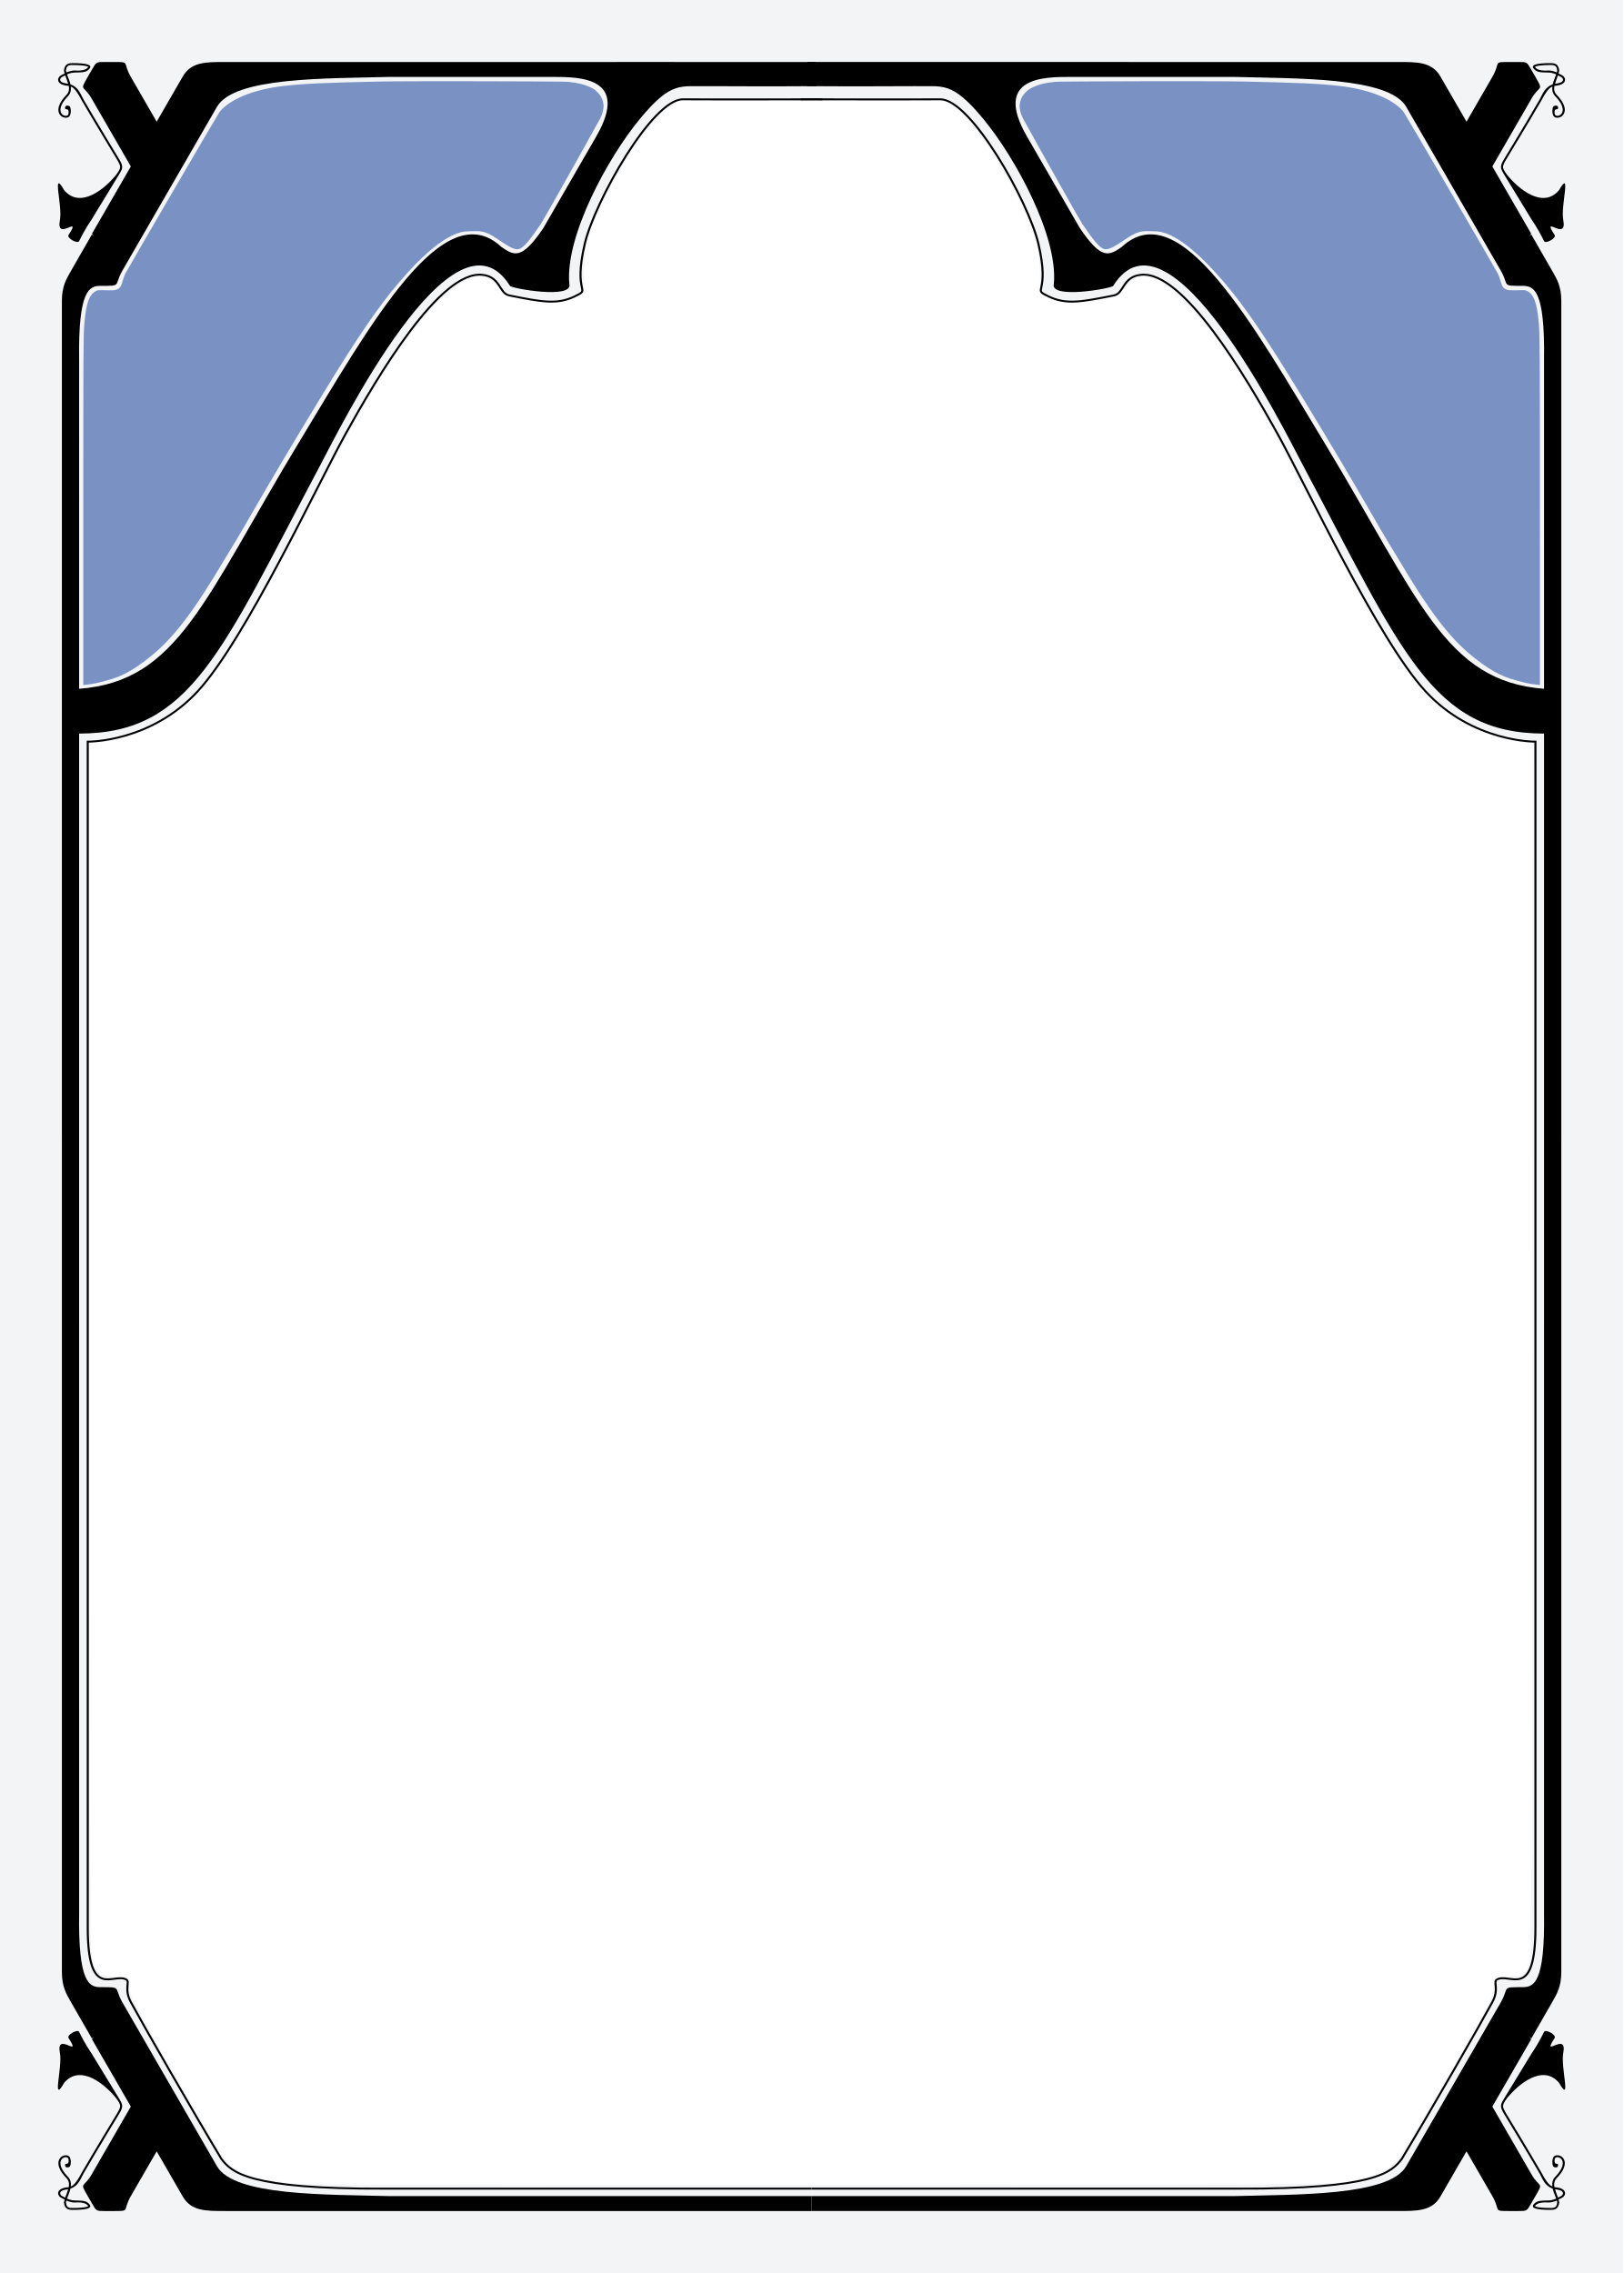
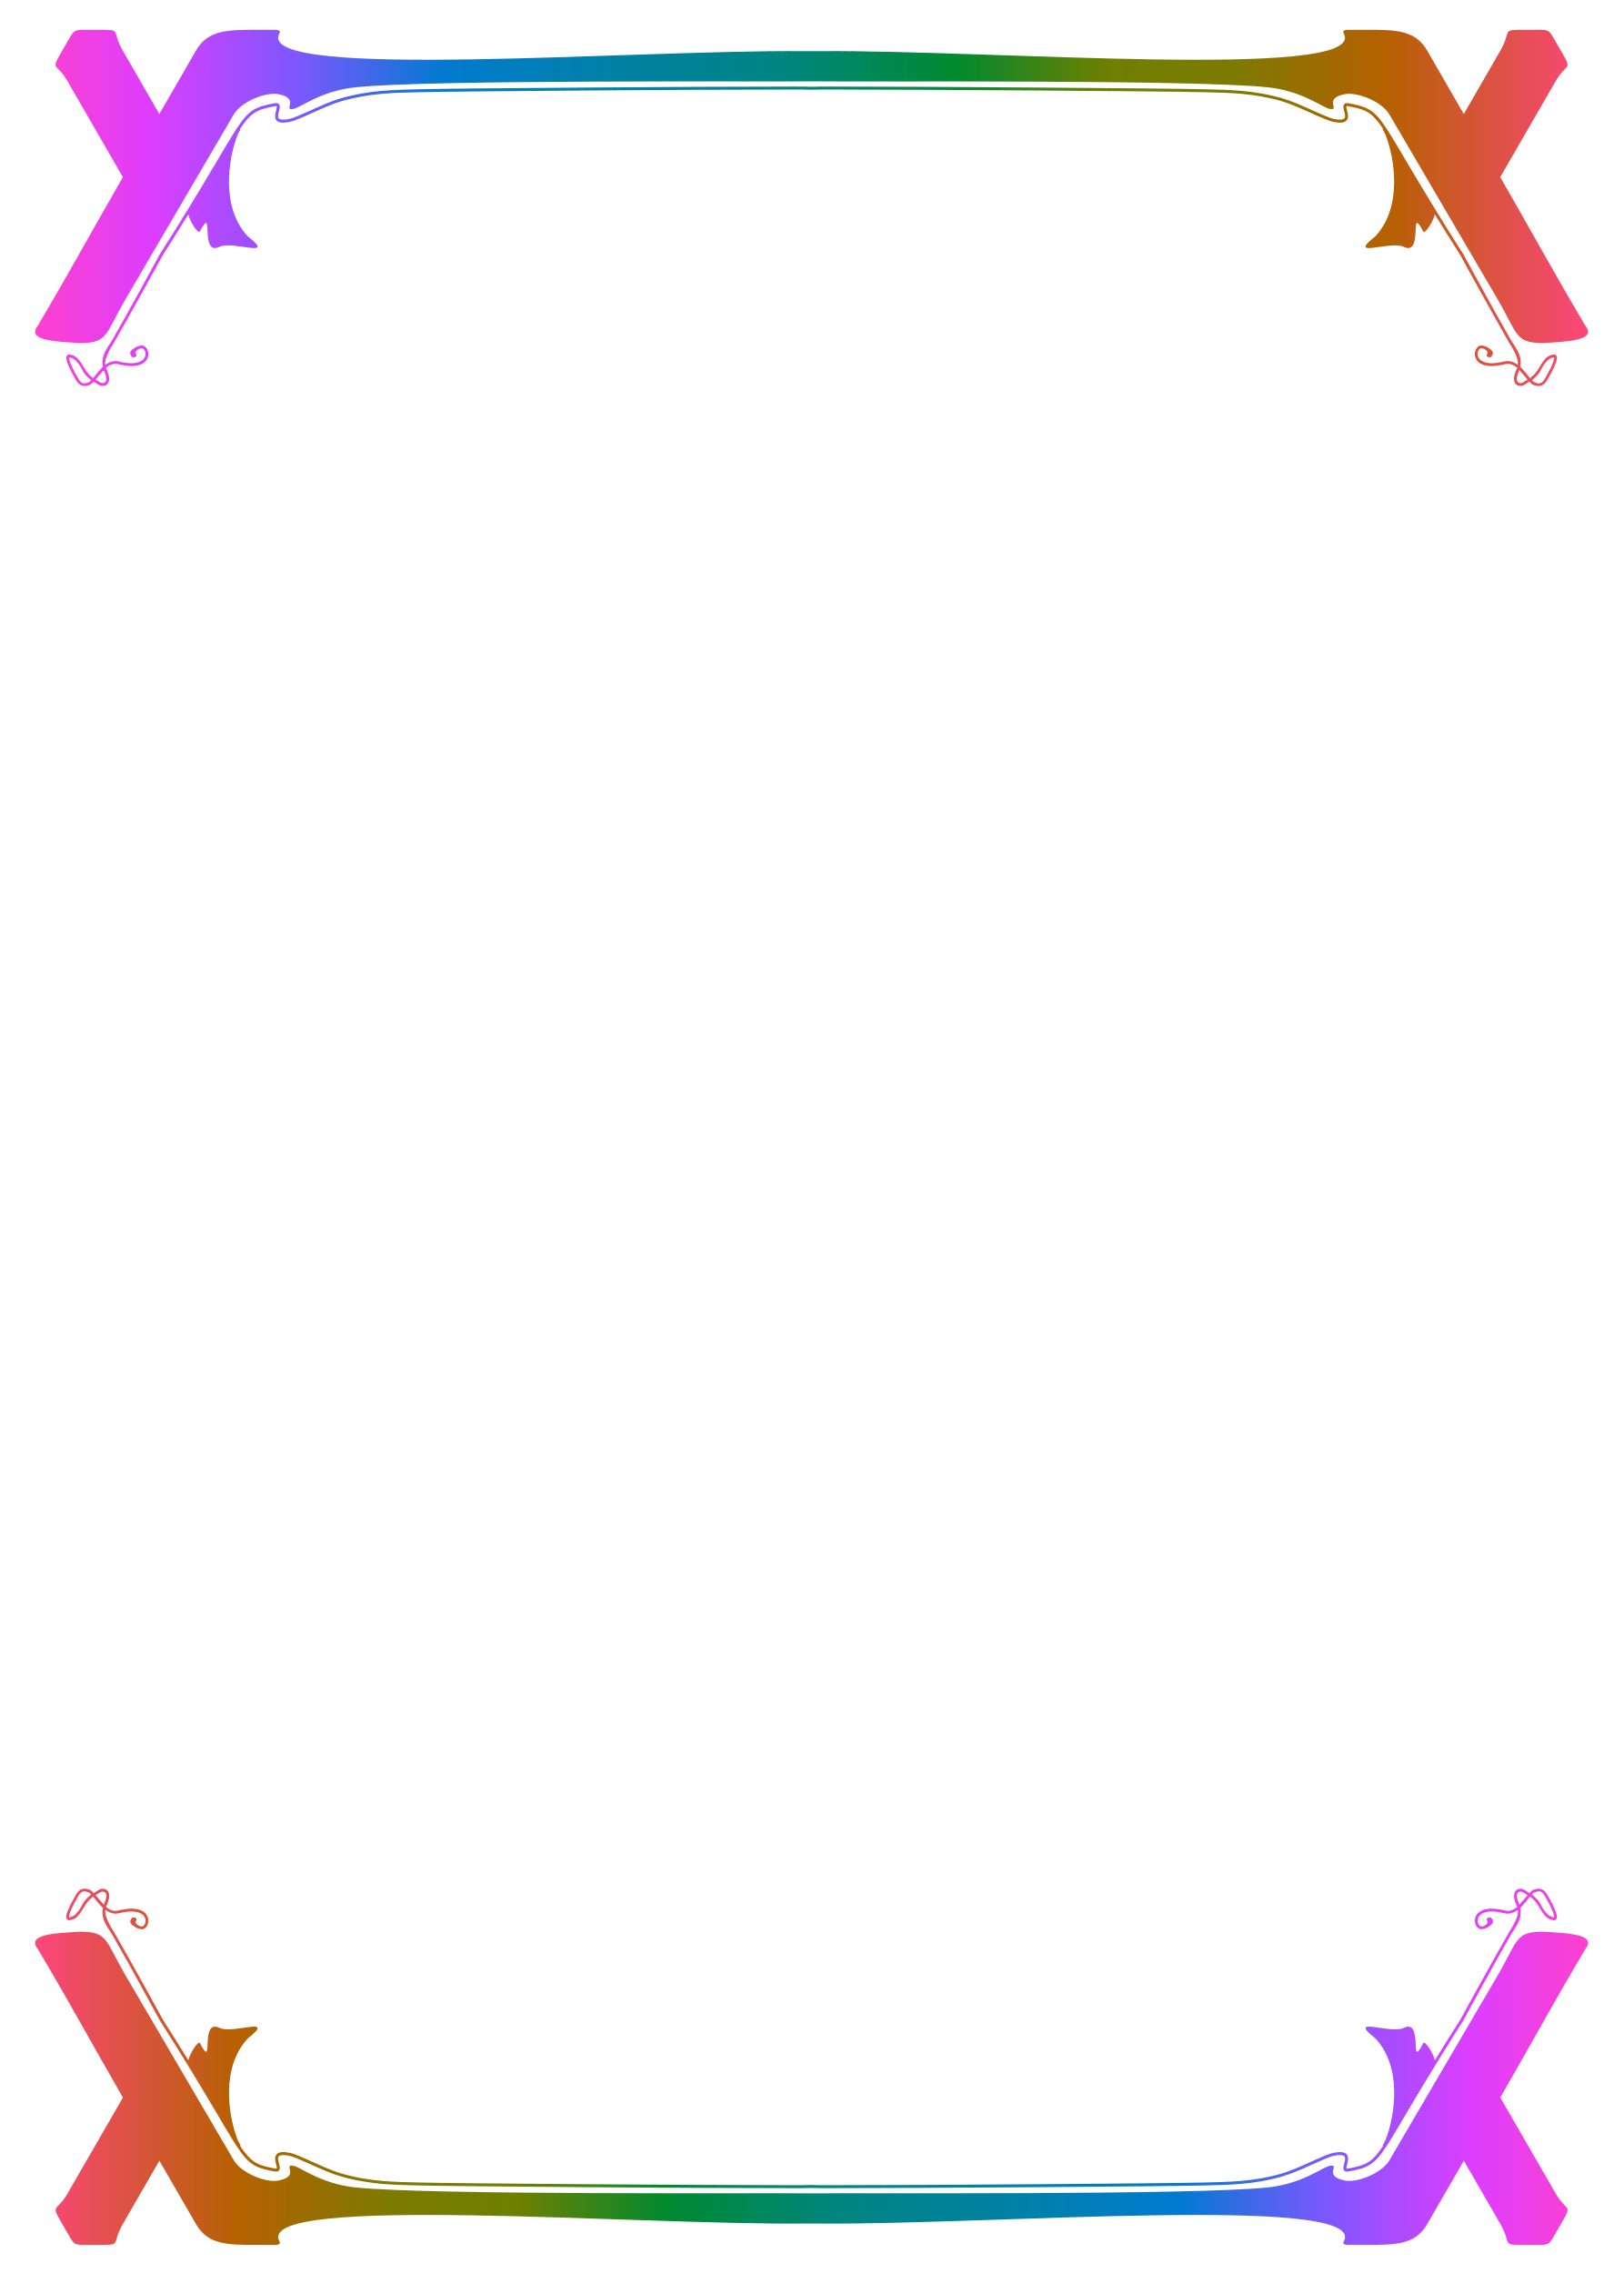
- <svg xmlns="http://www.w3.org/2000/svg" xmlns:xlink="http://www.w3.org/1999/xlink" xml:space="preserve" id="svg4178" version="1.1" viewBox="0 0 217.506 304.612" height="304.612mm" width="217.506mm">
-   <defs id="defs4175" />
-   <g id="layer10" transform="matrix(0.5259224,0,0,0.4890796,55.1202,-17.82492)">
-     <path id="path21178" style="display:inline;fill:#f3f4f6;fill-opacity:1;stroke:none;stroke-width:3.78;stroke-linecap:round;stroke-linejoin:round" d="M -1.276,-0.247 V 1151.044 H 820.792 V -0.247 Z M 342.3,51.001 h 67.701 67.699 l 3.93,2.846 c 13.886,10.059 35.772,46.286 42.045,69.596 0.913,3.392 1.674,10.24 1.729,15.559 l 0.096,9.5 4.463,2.25 c 5.415,2.731 14.923,3.003 26.627,0.764 7.3,-1.397 8.041,-1.785 12.398,-6.5 4.028,-4.359 5.14,-5.014 8.508,-5.014 6.383,0 12.343,3.638 22.004,13.434 17.522,17.767 33.252,42.793 62.268,99.066 46.988,91.129 60.763,109.01 92.051,119.492 4.96,1.662 11.757,3.306 15.105,3.656 l 6.09,0.637 -0.256,308.107 c -0.254,305.846 -0.272,308.137 -2.258,312.107 -1.937,3.874 -2.174,4.007 -7.5,4.258 -9.519,0.449 -9.69,0.558 -10.221,6.479 -0.384,4.289 -2.001,7.946 -8.738,19.764 -24.535,43.038 -38.508,66.202 -41.541,68.865 -4.292,3.769 -12.553,6.83 -23.939,8.873 -8.189,1.469 -33.709,1.644 -265.561,1.818 -141.075,0.106 -260.325,-0.177 -265,-0.627 -16.921,-1.63 -26.6,-4.095 -33.203,-8.453 -4.134,-2.729 -6.748,-6.92 -34.588,-55.465 -14.256,-24.858 -17.597,-31.414 -18.096,-35.5 l -0.613,-5.012 -6.898,-0.5 c -8.402,-0.609 -10.026,-2.296 -11.559,-12 -0.685,-4.339 -1.03,-107.253 -1.035,-309.613 l -0.008,-303.111 6.727,-0.689 c 8.327,-0.853 19.709,-4.584 28.273,-9.266 23.175,-12.669 36.41,-31.781 78.475,-113.32 23.005,-44.594 35.2,-65.396 49.555,-84.525 13.637,-18.173 26.117,-28.447 34.576,-28.467 4.265,-0.01 6.695,1.62 10.895,7.303 1.673,2.264 3.39,2.966 10.5,4.289 10.825,2.014 22.159,1.55 27.363,-1.119 l 3.861,-1.98 0.221,-11 c 0.271,-13.489 2.713,-21.674 11.844,-39.686 10.746,-21.196 22.876,-37.993 31.73,-43.939 z" transform="matrix(0.5030844,0,0,0.5409821,-104.1647,36.57963)" />
-     <g id="g15434" style="display:inline">
-       <path id="path15522" style="fill:#000000;fill-opacity:1;stroke:none;stroke-width:0.519px;stroke-linecap:butt;stroke-linejoin:miter;stroke-opacity:1" d="m 67.113,53.428 c -21.132,4.74e-4 -100.537,0.003 -110.044,0.004 l 9.82e-4,-0.001 h -4.392 c -5.102,-8.9e-4 -8.768,-0.041 -10.936,4.009 l -6.63,12.349 -6.582,-12.263 c -2.201,-4.094 -0.004,-4.095 -4.351,-4.095 h -2.332 c -2.103,10e-4 -2.103,0.001 -3.156,1.963 l -1.198,2.232 c -2.142,3.985 -0.939,1.97 1.133,5.991 l 9.901,18.439 -9.879,18.403 0.435,0.811 -0.461,-0.599 -5.449,10.204 c -1.094,2.039 -2.212,4.082 -2.212,7.987 v 229 h 4.391 l 0.002,-110.41 c 28.542,-5.4e-4 36.226,-22.492 61.476,-73.608 4.912,-9.944 34.032,-73.605 48.302,-49.07 l 0.104,-0.192 -0.103,0.192 c 0.369,0.723 16.124,3.723 15.123,-0.514 -1.141,-12.99 9.79,-34.595 17.957,-45.21 8.167,-10.615 10.35,-8.778 17.443,-8.995 5.51,0.006 14.829,0.095 27.279,0 1.529,-0.012 -0.753,-5.529 0.144,-6.626 0,0 -32.692,-7.3e-5 -35.966,0 z m -72.719,4.093 41.716,0.001 c 6.568,4.8e-5 19.686,6.5e-5 11.049,16.224 L 33.608,98.988 c -5.502,8.719 -7.38,7.554 -10.661,5.127 -14.717,-14.777 -33.096,20.685 -51.606,53.595 -24.15,42.937 -30.738,65.429 -55.986,67.474 l 9.82e-4,-86.011 v -4.07 c -0.27,-19.346 2.653,-20.33 5.486,-20.331 5.488,-0.002 3.327,0.075 5.487,-4.087 4.17e-4,-8.1e-4 5.66e-4,-10e-4 9.83e-4,-0.002 L -49.512,65.691 c 4.402,-8.171 27.689,-7.696 43.906,-8.17 z M -89.037,347.862 v 229 c 2e-6,3.905 1.118,5.948 2.212,7.987 l 5.448,10.204 0.459,-0.597 -0.433,0.808 9.879,18.403 -9.9,18.439 c -2.072,4.021 -3.276,2.006 -1.134,5.991 l 1.199,2.232 c 1.053,1.962 1.053,1.962 3.156,1.963 l 2.331,0.001 c 4.347,-4e-5 2.15,-0.003 4.351,-4.096 l 6.582,-12.262 6.63,12.347 c 2.168,4.05 5.835,4.01 10.937,4.009 h 4.39 9.83e-4 c 10.979,0.002 144.908,0 144.908,0 v -4.088 l -107.583,-0.002 c -16.22,-0.474 -39.514,0.002 -43.91,-8.174 l -24.155,-44.986 c -0.002,-0.003 -0.002,-0.005 -0.004,-0.008 -2.153,-4.155 8.8e-4,-4.079 -5.484,-4.081 -2.833,-8.8e-4 -5.755,-0.985 -5.486,-20.331 v -4.07 l -0.004,-208.688 z" />
-       <path id="path15897" style="fill:none;stroke:#000000;stroke-width:0.522px;stroke-linecap:butt;stroke-linejoin:miter;stroke-opacity:1" d="M 101.977,636.156 H -6.702 c -34.909,0.158 -39.077,-4.444 -41.718,-8.179 -7.538,-13.495 -19.919,-36.703 -23.052,-42.936 -1.779,-3.539 -0.191,-5.516 -1.098,-6.134 -3.212,-2.189 -9.881,6.135 -9.88,-14.312 V 239.665 c 0,0 15.972,0.289 28.076,-13.873 12.104,-14.162 30.537,-56.742 37.71,-70.633 7.944,-15.386 24.062,-44.828 34.81,-43.401 4.563,0.524 4.224,5.079 6.751,5.623 8.427,1.816 12.215,2.593 16.698,0.291 4.483,-2.301 -0.53,-0.203 2.614,-14.517 2.524,-11.493 17.181,-39.565 24.995,-39.497 7.855,0.069 35.518,0 35.518,0" />
-       <path style="color:#000000;display:inline;fill:#000000;fill-opacity:1;stroke-linecap:round" d="m -87.348,594.873 c 3.584,5.951 -3.293,-2.045 -2.196,4.089 0.719,4.018 -2.195,14.316 1.098,8.18 4.072,-5.144 10.288,0.252 13.297,4.32 l 0.006,0.01 c 0.662,0.989 0.937,1.534 0.947,2.031 0.01,0.498 -0.246,1.046 -0.777,2.035 0,0 -5.741,10.146 -9.036,16.279 -0.719,1.538 -1.893,3.554 -2.759,3.724 0.096,-0.904 -0.013,-1.829 -0.729,-2.629 -1.348,-1.507 -1.846,-2.702 -1.904,-3.555 -0.058,-0.853 0.299,-1.374 0.727,-1.635 0.428,-0.261 0.91,-0.232 1.15,0.004 0.12,0.118 0.178,0.293 0.199,0.574 0.109,1.439 -0.683,0.858 -0.848,1.164 -0.164,0.306 0.042,0.723 0.223,0.822 0.182,0.099 0.791,0.088 0.97,-0.244 0.179,-0.332 0.214,-0.901 0.219,-1.297 0.005,-0.396 -0.171,-1.168 -0.399,-1.392 -0.455,-0.448 -1.196,-0.438 -1.787,-0.078 -0.591,0.36 -1.046,1.098 -0.977,2.117 0.07,1.019 0.64,2.308 2.037,3.869 0.677,0.756 0.752,1.588 0.602,2.486 -1.081,0.082 -1.88,0.338 -2.322,0.779 -0.23,0.229 -0.369,0.511 -0.391,0.807 -0.022,0.296 0.071,0.595 0.252,0.869 0.247,0.375 0.866,0.649 1.422,0.939 -0.076,0.273 -0.174,0.551 -0.193,0.809 0.182,1.949 1.385,2.026 2.113,2.029 1.933,5.4e-4 3.108,-0.122 3.797,-0.33 0.344,-0.104 0.584,-0.219 0.725,-0.432 0.07,-0.106 0.102,-0.246 0.084,-0.369 -0.018,-0.124 -0.077,-0.226 -0.148,-0.314 -0.286,-0.355 -0.574,-0.706 -1.197,-0.905 -0.623,-0.199 -1.573,-0.216 -2.163,-0.216 h -0.004 -0.004 c -1.011,0 -1.449,-0.115 -2.419,-0.508 0.01,-0.029 0.009,-0.05 0.02,-0.08 0.274,-0.799 0.66,-1.728 0.871,-2.672 1.981,-0.739 2.529,-2.571 3.292,-4.089 3.296,-6.134 9.038,-16.279 9.038,-16.279 0.534,-0.995 0.854,-1.617 0.84,-2.293 -0.014,-0.676 -0.347,-1.206 -0.965,-2.322 l -6.922,-12.205 c 0,0 -1.396,-2.05 -3.086,-5.749 -0.401,-0.877 -3.196,0.834 -2.702,1.655 z m -0.098,41.456 c -0.207,0.77 -0.494,1.555 -0.748,2.289 -0.419,-0.235 -0.953,-0.458 -1.113,-0.701 -0.131,-0.199 -0.18,-0.38 -0.168,-0.543 0.012,-0.163 0.081,-0.318 0.238,-0.475 0.271,-0.27 0.955,-0.466 1.791,-0.57 z m -0.418,3.119 c 1.049,0.403 1.585,0.573 2.558,0.488 0.507,-0.044 1.358,0.022 1.936,0.206 0.577,0.185 0.892,0.563 1.017,0.72 0.031,0.039 0.037,0.064 0.037,0.066 l -0.002,0.002 c -0.022,0.022 -0.149,0.133 -0.439,0.221 -0.581,0.175 -1.737,0.309 -3.646,0.309 -1.399,0.031 -1.469,-0.682 -1.591,-1.469 0.012,-0.156 -0.004,-0.426 0.131,-0.543 z" id="path16655" />
-       <path style="color:#000000;display:inline;fill:#000000;fill-opacity:1;stroke-linecap:round" d="m -87.349,100.849 c 3.584,-5.951 -3.293,2.045 -2.196,-4.089 0.719,-4.018 -2.195,-14.316 1.098,-8.18 4.072,5.144 10.288,-0.252 13.297,-4.32 l 0.006,-0.01 c 0.662,-0.989 0.937,-1.534 0.947,-2.031 0.01,-0.498 -0.246,-1.046 -0.777,-2.035 0,0 -5.741,-10.146 -9.036,-16.279 -0.719,-1.538 -1.893,-3.554 -2.759,-3.724 0.096,0.904 -0.013,1.829 -0.729,2.629 -1.348,1.507 -1.846,2.702 -1.904,3.555 -0.058,0.853 0.299,1.374 0.727,1.635 0.428,0.261 0.91,0.232 1.15,-0.004 0.12,-0.118 0.178,-0.293 0.199,-0.574 0.109,-1.439 -0.683,-0.858 -0.848,-1.164 -0.164,-0.306 0.042,-0.723 0.223,-0.822 0.182,-0.099 0.791,-0.088 0.97,0.244 0.179,0.332 0.214,0.901 0.219,1.297 0.005,0.396 -0.171,1.168 -0.399,1.392 -0.455,0.448 -1.196,0.438 -1.787,0.078 -0.591,-0.36 -1.046,-1.098 -0.977,-2.117 0.07,-1.019 0.64,-2.308 2.037,-3.869 0.677,-0.756 0.752,-1.588 0.602,-2.486 -1.081,-0.082 -1.88,-0.338 -2.322,-0.779 -0.23,-0.229 -0.369,-0.511 -0.391,-0.807 -0.022,-0.296 0.071,-0.595 0.252,-0.869 0.247,-0.375 0.866,-0.649 1.422,-0.939 -0.076,-0.273 -0.174,-0.551 -0.193,-0.809 0.182,-1.949 1.385,-2.026 2.113,-2.029 1.933,-5.4e-4 3.108,0.122 3.797,0.33 0.344,0.104 0.584,0.219 0.725,0.432 0.07,0.106 0.102,0.246 0.084,0.369 -0.018,0.124 -0.077,0.226 -0.148,0.314 -0.286,0.355 -0.574,0.706 -1.197,0.905 -0.623,0.199 -1.573,0.216 -2.163,0.216 h -0.004 -0.004 c -1.011,0 -1.449,0.115 -2.419,0.508 0.01,0.029 0.009,0.05 0.02,0.08 0.274,0.799 0.66,1.728 0.871,2.672 1.981,0.739 2.529,2.571 3.292,4.089 3.296,6.134 9.038,16.279 9.038,16.279 0.534,0.995 0.854,1.617 0.84,2.293 -0.014,0.676 -0.347,1.206 -0.965,2.322 l -6.922,12.205 c 0,0 -1.396,2.05 -3.086,5.749 -0.401,0.877 -3.196,-0.834 -2.702,-1.655 z m -0.098,-41.456 c -0.207,-0.77 -0.494,-1.555 -0.748,-2.289 -0.419,0.235 -0.953,0.458 -1.113,0.701 -0.131,0.199 -0.18,0.38 -0.168,0.543 0.012,0.163 0.081,0.318 0.238,0.475 0.271,0.27 0.955,0.466 1.791,0.57 z m -0.418,-3.119 c 1.049,-0.403 1.585,-0.573 2.558,-0.488 0.507,0.044 1.358,-0.022 1.936,-0.206 0.577,-0.185 0.892,-0.563 1.017,-0.72 0.031,-0.039 0.037,-0.064 0.037,-0.066 l -0.002,-0.002 c -0.022,-0.022 -0.149,-0.133 -0.439,-0.221 -0.581,-0.175 -1.737,-0.309 -3.646,-0.309 -1.399,-0.031 -1.469,0.682 -1.591,1.469 0.012,0.156 -0.004,0.426 0.131,0.543 z" id="path16655-2" />
-       <path style="fill:#7a92c3;fill-opacity:1;stroke:none;stroke-width:0.092;stroke-linecap:round;stroke-linejoin:round" d="m -83.591,178.218 c 0.001,-45.211 0.025,-49.87 0.266,-52.996 0.467,-6.046 1.357,-8.372 3.287,-9.178 0.489,-0.204 1.953,-0.01 3.988,-0.068 2.595,-0.108 2.11,-2.256 3.163,-4.525 0.716,-1.528 23.618,-43.786 24.021,-44.34 2.151,-2.946 7.699,-6.068 16.426,-7.124 5.238,-0.633 10.181,-0.875 24.724,-1.207 6.344,-0.145 46.441,-0.069 47.729,0.09 2.666,0.329 4.143,0.723 5.635,1.505 0.874,0.458 1.11,0.635 1.743,1.311 0.798,0.853 1.171,1.537 1.441,2.647 0.198,0.812 0.192,1.466 -0.013,2.504 -0.333,1.689 -1.083,2.72 -2.039,4.656 -1.093,2.215 -13.178,25.399 -13.781,26.328 -2.194,3.379 -4.091,6.425 -5.58,6.858 -1.289,0.375 -3.078,-1.024 -5.999,-3.106 -3.206,-2.284 -4.522,-1.734 -6.976,-1.738 -4.804,-0.008 -11.214,5.994 -17.503,13.879 -5.307,6.654 -10.832,15.369 -19.804,31.237 -8.126,14.373 -12.607,22.504 -19.681,35.714 -2.336,4.363 -3.903,6.976 -4.712,8.451 -8.071,14.728 -13.258,22.082 -19.185,27.201 -3.697,3.193 -6.839,5.422 -11.358,6.646 -2.023,0.548 -2.479,0.808 -5.462,1.15 l -0.334,0.038 z" id="path2713" />
+ <svg xmlns="http://www.w3.org/2000/svg" width="217.51mm" height="304.61mm" version="1.1" viewBox="0 0 217.51 304.61" xml:space="preserve">
+   <defs>
+     <linearGradient id="grad">
+       <stop style="stop-color:#ff4580;stop-opacity:1;" offset="0" id="stop46282" />
+       <stop style="stop-color:#b56100;stop-opacity:1;" offset="0.135" id="stop46326" />
+       <stop style="stop-color:#7b7b00;stop-opacity:1;" offset="0.234" id="stop46328" />
+       <stop style="stop-color:#6e7f00;stop-opacity:1;" offset="0.312" id="stop46330" />
+       <stop style="stop-color:#008a2f;stop-opacity:1;" offset="0.408" id="stop46332" />
+       <stop style="stop-color:#008582;stop-opacity:1;" offset="0.52" id="stop46334" />
+       <stop style="stop-color:#0081a4;stop-opacity:1;" offset="0.624" id="stop46336" />
+       <stop style="stop-color:#007ad0;stop-opacity:1;" offset="0.733" id="stop46338" />
+       <stop style="stop-color:#7e57ff;stop-opacity:1;" offset="0.829" id="stop46340" />
+       <stop style="stop-color:#dc3eff;stop-opacity:1;" offset="0.92" id="stop46342" />
+       <stop style="stop-color:#ff40cb;stop-opacity:1;" offset="1" id="stop46344" />
+     </linearGradient>
+   </defs>
+   <g transform="matrix(.71757 0 0 .71757 2.1941 154.69)">
+     <g>
+       <path transform="matrix(1.9654 0 0 1.9654 -43.539 -376.11)" d="m28.646 261.15c-0.475-2e-3 -0.708 0.358-0.853 0.605-0.509 0.88-0.768 1.445-0.861 1.809-0.047 0.182-0.06 0.32-0.007 0.436 0.027 0.058 0.076 0.106 0.134 0.128 0.057 0.021 0.117 0.02 0.173 0.01 0.226-0.043 0.448-0.089 0.697-0.324 0.248-0.235 0.507-0.662 0.662-0.931l0.002-3e-3 5.25e-4 -7.9e-4c0.266-0.46 0.43-0.632 0.852-0.978 0.01 0.012 0.019 0.016 0.029 0.028 0.266 0.321 0.557 0.724 0.901 1.051-0.209 1.083 0.423 1.78 0.865 2.5 1.73 3.002 4.495 8.103 4.495 8.103 0.094 0.163 0.127 0.224 0.206 0.346l0.005-5e-3c4.176 6.566 5.958 9.899 7.139 11.691 0.594 0.902 1.042 1.423 1.574 1.758 0.532 0.335 1.13 0.474 2.01 0.644 0.155 0.03 0.285 0.029 0.387-0.045 0.102-0.074 0.128-0.2 0.125-0.305-0.006-0.21-0.097-0.44-0.139-0.654-0.021-0.107-0.029-0.208-0.019-0.285 0.01-0.077 0.033-0.126 0.082-0.168 0.098-0.085 0.37-0.15 0.949-0.039 0.399 0.077 1.239 0.453 2.162 0.867 0.923 0.414 1.94 0.868 2.772 1.105 2.781 0.794 5.13 0.793 7.334 0.854 3.523 0.097 28.378 0.264 33.217 0.25 1.807-5e-3 2.894 0.026 4.17-0.011 1.277 0.037 2.363 6e-3 4.17 0.011 4.839 0.014 29.694-0.153 33.217-0.25 2.204-0.061 4.553-0.059 7.334-0.854 0.832-0.237 1.849-0.691 2.772-1.105s1.763-0.79 2.162-0.867c0.58-0.111 0.851-0.046 0.949 0.039 0.049 0.043 0.072 0.091 0.082 0.168 0.01 0.077 1e-3 0.178-0.019 0.285-0.042 0.214-0.133 0.444-0.139 0.654-3e-3 0.105 0.023 0.231 0.125 0.305 0.102 0.074 0.232 0.075 0.387 0.045 0.879-0.17 1.478-0.309 2.01-0.644 0.532-0.335 0.98-0.856 1.574-1.758 1.181-1.792 2.963-5.125 7.139-11.691l5e-3 5e-3c0.079-0.122 0.112-0.183 0.206-0.346 0 0 2.765-5.101 4.494-8.103 0.442-0.719 1.073-1.417 0.865-2.5 0.344-0.327 0.635-0.73 0.901-1.051 0.01-0.012 0.019-0.017 0.029-0.028 0.421 0.346 0.586 0.517 0.852 0.978l5.2e-4 7.9e-4 2e-3 3e-3c0.155 0.269 0.414 0.696 0.662 0.931 0.248 0.235 0.471 0.28 0.697 0.324 0.056 0.01 0.116 0.011 0.173-0.01 0.057-0.022 0.107-0.07 0.134-0.128 0.053-0.116 0.04-0.254-7e-3 -0.436-0.093-0.365-0.352-0.929-0.861-1.809-0.145-0.248-0.377-0.607-0.853-0.605-0.158 6.7e-4 -0.344 0.042-0.562 0.14-0.104 0.072-0.196 0.185-0.291 0.287-0.269-0.182-0.549-0.397-0.772-0.418-0.164-0.015-0.314 0.015-0.434 0.097-0.119 0.082-0.202 0.215-0.239 0.376-0.07 0.309 0.03 0.736 0.281 1.248-0.341 0.288-0.712 0.458-1.21 0.335-1.029-0.254-1.724-0.198-2.174 0.019-0.45 0.218-0.644 0.605-0.641 0.962 3e-3 0.357 0.195 0.697 0.505 0.795 0.155 0.049 0.527-0.058 0.694-0.158 0.166-0.099 0.399-0.256 0.492-0.418 0.094-0.163-0.063-0.442-0.152-0.501-0.09-0.059-0.32-0.051-0.406 0.099-0.086 0.15 0.369 0.368-0.269 0.671-0.125 0.059-0.214 0.076-0.296 0.05-0.163-0.051-0.303-0.264-0.306-0.523-2e-3 -0.259 0.125-0.55 0.501-0.732 0.376-0.182 1.014-0.248 2.007-3e-3 0.527 0.13 0.947-0.048 1.304-0.313 0.156 0.436-0.388 1.465-0.85 2.169-1.729 3.002-4.515 8.099-4.515 8.099-0.066 0.114-0.123 0.213-0.179 0.302l2e-3 2e-3c-0.879 1.381-1.648 2.614-2.332 3.726-3e-3 -0.017-7e-3 -0.035-0.012-0.053l2e-3 -2.6e-4 -5.3e-4 -2.6e-4c-0.16-0.639-0.934-1.871-1.095-1.567-1.429 2.72 0.104-2.408-1.857-1.461-1.284 0.62-5.471-1.192-2.684 1 2.582 2.775 1.844 7.362 0.972 9.621l-3e-3 5e-3c-0.107 0.237-0.195 0.406-0.276 0.524l0.022 0.083c-0.533 0.79-0.935 1.236-1.387 1.521-0.481 0.303-1.038 0.44-1.912 0.609-0.12 0.023-0.165 4e-3 -0.168 2e-3 -3e-3 -2e-3 -0.011-9e-3 -0.01-0.07 4e-3 -0.123 0.083-0.366 0.131-0.609 0.024-0.122 0.039-0.246 0.023-0.371-0.016-0.125-0.069-0.255-0.176-0.348-0.214-0.186-0.573-0.219-1.186-0.101-0.486 0.093-1.303 0.473-2.225 0.887s-1.935 0.864-2.734 1.092c-2.741 0.783-5.055 0.783-7.264 0.844-3.495 0.096-28.377 0.263-33.207 0.248-1.772-4e-3 -2.847 0.026-4.079-7e-3l-2.62e-4 -5e-3c-0.032 9.9e-4 -0.062 1e-3 -0.093 2e-3 -0.031-9.1e-4 -0.062-1e-3 -0.093-2e-3l-2.63e-4 5e-3c-1.232 0.033-2.308 3e-3 -4.079 7e-3 -4.83 0.014-29.711-0.152-33.207-0.248-2.209-0.061-4.523-0.061-7.264-0.844-0.799-0.228-1.812-0.678-2.734-1.092s-1.739-0.793-2.225-0.887c-0.612-0.118-0.972-0.084-1.185 0.101-0.107 0.093-0.16 0.223-0.176 0.348-0.016 0.125-3.92e-4 0.249 0.023 0.371 0.048 0.244 0.127 0.487 0.131 0.609 0.002 0.061-7e-3 0.068-0.01 0.07-0.003 2e-3 -0.048 0.021-0.168-2e-3 -0.874-0.169-1.431-0.306-1.912-0.609-0.452-0.285-0.855-0.732-1.387-1.521l0.022-0.083c-0.082-0.118-0.169-0.287-0.276-0.524l-0.003-5e-3c-0.872-2.259-1.61-6.845 0.972-9.621 2.786-2.193-1.4-0.38-2.684-1-1.961-0.947-0.428 4.181-1.857 1.461-0.16-0.304-0.935 0.928-1.095 1.567l-5.26e-4 2.6e-4 0.002 2.6e-4c-0.004 0.018-0.008 0.036-0.012 0.053-0.684-1.112-1.454-2.345-2.332-3.726l0.002-2e-3c-0.055-0.089-0.113-0.188-0.179-0.302 0 0-2.786-5.097-4.515-8.099-0.462-0.704-1.006-1.733-0.85-2.169 0.357 0.265 0.777 0.443 1.304 0.313 0.993-0.245 1.631-0.179 2.007 3e-3 0.376 0.182 0.504 0.473 0.501 0.732-0.003 0.258-0.143 0.471-0.306 0.523-0.082 0.026-0.171 9e-3 -0.296-0.05-0.638-0.303-0.183-0.521-0.269-0.671-0.086-0.15-0.317-0.158-0.406-0.099-0.09 0.059-0.246 0.338-0.153 0.501 0.094 0.163 0.326 0.319 0.492 0.418 0.166 0.1 0.539 0.207 0.694 0.158 0.31-0.098 0.502-0.438 0.505-0.795 0.003-0.357-0.191-0.744-0.641-0.962-0.45-0.218-1.145-0.273-2.174-0.019-0.498 0.123-0.869-0.047-1.21-0.335 0.25-0.512 0.351-0.939 0.281-1.248-0.036-0.161-0.119-0.294-0.239-0.376-0.119-0.082-0.27-0.112-0.434-0.097-0.224 0.021-0.503 0.235-0.772 0.418-0.095-0.101-0.187-0.215-0.291-0.287-0.218-0.099-0.404-0.139-0.562-0.14zm-0.05 0.252c0.149-4e-3 0.3 0.057 0.46 0.117 0.063 0.043 0.16 0.109 0.196 0.192-0.447 0.379-0.661 0.58-0.881 1.044-0.115 0.242-0.366 0.613-0.597 0.831-0.23 0.218-0.472 0.268-0.572 0.287-0.025 5e-3 -0.038 2e-3 -0.039 7.9e-4l7.89e-4 -1e-3c-0.004-0.016-0.018-0.101 0.022-0.255 0.079-0.307 0.326-0.866 0.829-1.735 0.2-0.362 0.389-0.476 0.581-0.481zm138.19 0c0.203-7e-3 0.402 0.099 0.613 0.481 0.503 0.869 0.751 1.428 0.829 1.735 0.039 0.154 0.025 0.239 0.022 0.255l7.9e-4 1e-3c-6.3e-4 8.3e-4 -0.014 4e-3 -0.039-7.9e-4 -0.099-0.019-0.342-0.069-0.572-0.287-0.23-0.218-0.482-0.59-0.597-0.831-0.22-0.464-0.434-0.665-0.881-1.044 0.036-0.084 0.133-0.149 0.196-0.192 0.148-0.056 0.289-0.112 0.428-0.117zm-136.46 0.025c0.097-3e-3 0.172 0.019 0.23 0.059 0.066 0.045 0.114 0.115 0.139 0.225 0.043 0.189-0.054 0.55-0.231 0.956-0.272-0.283-0.529-0.606-0.772-0.901 0.21-0.133 0.445-0.322 0.591-0.335 0.015-1e-3 0.029-2e-3 0.043-3e-3zm134.77 0c0.014 3.7e-4 0.028 1e-3 0.043 3e-3 0.145 0.013 0.381 0.202 0.591 0.335-0.244 0.295-0.501 0.619-0.772 0.901-0.176-0.406-0.274-0.766-0.231-0.956 0.025-0.11 0.073-0.18 0.139-0.225 0.058-0.039 0.132-0.061 0.23-0.059zm-136.86 3.806c-2.732 0.155-5.115 0.294-4.033 1.671h2.63e-4c2.886 4.851 5.241 9.186 8.074 14.094l-5.206 9.018c-1.09 1.966-1.722 0.981-0.596 2.93l0.63 1.091c0.554 0.96 0.554 0.959 1.66 0.96l1.226 5.2e-4c2.286-2e-5 1.131-1e-3 2.288-2.003l3.462-5.997 3.487 6.039c1.14 1.981 3.068 1.961 5.752 1.96l1.848 5.3e-4c0.549-0.071 0.348-0.219 0.248-0.485-1.515-4.266 33.519-1.421 49.718-1.541 0.261-2e-3 0.626-4.5e-4 0.814 0 0.047 1.1e-4 0.205 0 0.205 0 0.188-4.5e-4 0.553-2e-3 0.814 0 16.199 0.12 51.233-2.725 49.718 1.541-0.099 0.266-0.3 0.414 0.248 0.485l1.848-5.3e-4c2.683 4.4e-4 4.611 0.02 5.752-1.96l3.487-6.039 3.462 5.997c1.157 2.002 2e-3 2.003 2.288 2.003l1.226-5.2e-4c1.106-4.9e-4 1.106-3.7e-4 1.66-0.96l0.63-1.091c1.127-1.949 0.494-0.964-0.596-2.93l-5.206-9.018c2.833-4.908 5.188-9.244 8.074-14.094 1.082-1.377-1.301-1.517-4.033-1.671-2.573 0.018-2.354 0.765-4.143 3.911l-10.387 17.737c-0.731 1.335-3.134 2.216-4.245 2.008-2.191-0.41-0.383-1.589-1.471-1.408-0.64 0.106-2.579 1.706-5.863 2.053-7.134 0.753-38.593 0.505-43.365 0.569-4.773-0.065-36.231 0.184-43.365-0.569-3.284-0.347-5.223-1.947-5.863-2.053-1.088-0.181 0.72 0.998-1.471 1.408-1.112 0.208-3.514-0.673-4.245-2.008l-10.387-17.737c-1.789-3.146-1.57-3.893-4.143-3.911z" fill="url(#grad)" />
    </g>
-     <g id="layer2" style="display:inline">
-       <use x="0" y="0" xlink:href="#g15434" id="use3484" transform="matrix(-1,0,0,1,203.9559,-0.00100154)" />
+   </g>
+   <g transform="matrix(-.71757 0 0 -.71757 215.31 150.15)">
+     <g>
+       <path transform="matrix(1.9654 0 0 1.9654 -43.539 -376.11)" d="m28.646 261.15c-0.475-2e-3 -0.708 0.358-0.853 0.605-0.509 0.88-0.768 1.445-0.861 1.809-0.047 0.182-0.06 0.32-0.007 0.436 0.027 0.058 0.076 0.106 0.134 0.128 0.057 0.021 0.117 0.02 0.173 0.01 0.226-0.043 0.448-0.089 0.697-0.324 0.248-0.235 0.507-0.662 0.662-0.931l0.002-3e-3 5.25e-4 -7.9e-4c0.266-0.46 0.43-0.632 0.852-0.978 0.01 0.012 0.019 0.016 0.029 0.028 0.266 0.321 0.557 0.724 0.901 1.051-0.209 1.083 0.423 1.78 0.865 2.5 1.73 3.002 4.495 8.103 4.495 8.103 0.094 0.163 0.127 0.224 0.206 0.346l0.005-5e-3c4.176 6.566 5.958 9.899 7.139 11.691 0.594 0.902 1.042 1.423 1.574 1.758 0.532 0.335 1.13 0.474 2.01 0.644 0.155 0.03 0.285 0.029 0.387-0.045 0.102-0.074 0.128-0.2 0.125-0.305-0.006-0.21-0.097-0.44-0.139-0.654-0.021-0.107-0.029-0.208-0.019-0.285 0.01-0.077 0.033-0.126 0.082-0.168 0.098-0.085 0.37-0.15 0.949-0.039 0.399 0.077 1.239 0.453 2.162 0.867 0.923 0.414 1.94 0.868 2.772 1.105 2.781 0.794 5.13 0.793 7.334 0.854 3.523 0.097 28.378 0.264 33.217 0.25 1.807-5e-3 2.894 0.026 4.17-0.011 1.277 0.037 2.363 6e-3 4.17 0.011 4.839 0.014 29.694-0.153 33.217-0.25 2.204-0.061 4.553-0.059 7.334-0.854 0.832-0.237 1.849-0.691 2.772-1.105s1.763-0.79 2.162-0.867c0.58-0.111 0.851-0.046 0.949 0.039 0.049 0.043 0.072 0.091 0.082 0.168 0.01 0.077 1e-3 0.178-0.019 0.285-0.042 0.214-0.133 0.444-0.139 0.654-3e-3 0.105 0.023 0.231 0.125 0.305 0.102 0.074 0.232 0.075 0.387 0.045 0.879-0.17 1.478-0.309 2.01-0.644 0.532-0.335 0.98-0.856 1.574-1.758 1.181-1.792 2.963-5.125 7.139-11.691l5e-3 5e-3c0.079-0.122 0.112-0.183 0.206-0.346 0 0 2.765-5.101 4.494-8.103 0.442-0.719 1.073-1.417 0.865-2.5 0.344-0.327 0.635-0.73 0.901-1.051 0.01-0.012 0.019-0.017 0.029-0.028 0.421 0.346 0.586 0.517 0.852 0.978l5.2e-4 7.9e-4 2e-3 3e-3c0.155 0.269 0.414 0.696 0.662 0.931 0.248 0.235 0.471 0.28 0.697 0.324 0.056 0.01 0.116 0.011 0.173-0.01 0.057-0.022 0.107-0.07 0.134-0.128 0.053-0.116 0.04-0.254-7e-3 -0.436-0.093-0.365-0.352-0.929-0.861-1.809-0.145-0.248-0.377-0.607-0.853-0.605-0.158 6.7e-4 -0.344 0.042-0.562 0.14-0.104 0.072-0.196 0.185-0.291 0.287-0.269-0.182-0.549-0.397-0.772-0.418-0.164-0.015-0.314 0.015-0.434 0.097-0.119 0.082-0.202 0.215-0.239 0.376-0.07 0.309 0.03 0.736 0.281 1.248-0.341 0.288-0.712 0.458-1.21 0.335-1.029-0.254-1.724-0.198-2.174 0.019-0.45 0.218-0.644 0.605-0.641 0.962 3e-3 0.357 0.195 0.697 0.505 0.795 0.155 0.049 0.527-0.058 0.694-0.158 0.166-0.099 0.399-0.256 0.492-0.418 0.094-0.163-0.063-0.442-0.152-0.501-0.09-0.059-0.32-0.051-0.406 0.099-0.086 0.15 0.369 0.368-0.269 0.671-0.125 0.059-0.214 0.076-0.296 0.05-0.163-0.051-0.303-0.264-0.306-0.523-2e-3 -0.259 0.125-0.55 0.501-0.732 0.376-0.182 1.014-0.248 2.007-3e-3 0.527 0.13 0.947-0.048 1.304-0.313 0.156 0.436-0.388 1.465-0.85 2.169-1.729 3.002-4.515 8.099-4.515 8.099-0.066 0.114-0.123 0.213-0.179 0.302l2e-3 2e-3c-0.879 1.381-1.648 2.614-2.332 3.726-3e-3 -0.017-7e-3 -0.035-0.012-0.053l2e-3 -2.6e-4 -5.3e-4 -2.6e-4c-0.16-0.639-0.934-1.871-1.095-1.567-1.429 2.72 0.104-2.408-1.857-1.461-1.284 0.62-5.471-1.192-2.684 1 2.582 2.775 1.844 7.362 0.972 9.621l-3e-3 5e-3c-0.107 0.237-0.195 0.406-0.276 0.524l0.022 0.083c-0.533 0.79-0.935 1.236-1.387 1.521-0.481 0.303-1.038 0.44-1.912 0.609-0.12 0.023-0.165 4e-3 -0.168 2e-3 -3e-3 -2e-3 -0.011-9e-3 -0.01-0.07 4e-3 -0.123 0.083-0.366 0.131-0.609 0.024-0.122 0.039-0.246 0.023-0.371-0.016-0.125-0.069-0.255-0.176-0.348-0.214-0.186-0.573-0.219-1.186-0.101-0.486 0.093-1.303 0.473-2.225 0.887s-1.935 0.864-2.734 1.092c-2.741 0.783-5.055 0.783-7.264 0.844-3.495 0.096-28.377 0.263-33.207 0.248-1.772-4e-3 -2.847 0.026-4.079-7e-3l-2.62e-4 -5e-3c-0.032 9.9e-4 -0.062 1e-3 -0.093 2e-3 -0.031-9.1e-4 -0.062-1e-3 -0.093-2e-3l-2.63e-4 5e-3c-1.232 0.033-2.308 3e-3 -4.079 7e-3 -4.83 0.014-29.711-0.152-33.207-0.248-2.209-0.061-4.523-0.061-7.264-0.844-0.799-0.228-1.812-0.678-2.734-1.092s-1.739-0.793-2.225-0.887c-0.612-0.118-0.972-0.084-1.185 0.101-0.107 0.093-0.16 0.223-0.176 0.348-0.016 0.125-3.92e-4 0.249 0.023 0.371 0.048 0.244 0.127 0.487 0.131 0.609 0.002 0.061-7e-3 0.068-0.01 0.07-0.003 2e-3 -0.048 0.021-0.168-2e-3 -0.874-0.169-1.431-0.306-1.912-0.609-0.452-0.285-0.855-0.732-1.387-1.521l0.022-0.083c-0.082-0.118-0.169-0.287-0.276-0.524l-0.003-5e-3c-0.872-2.259-1.61-6.845 0.972-9.621 2.786-2.193-1.4-0.38-2.684-1-1.961-0.947-0.428 4.181-1.857 1.461-0.16-0.304-0.935 0.928-1.095 1.567l-5.26e-4 2.6e-4 0.002 2.6e-4c-0.004 0.018-0.008 0.036-0.012 0.053-0.684-1.112-1.454-2.345-2.332-3.726l0.002-2e-3c-0.055-0.089-0.113-0.188-0.179-0.302 0 0-2.786-5.097-4.515-8.099-0.462-0.704-1.006-1.733-0.85-2.169 0.357 0.265 0.777 0.443 1.304 0.313 0.993-0.245 1.631-0.179 2.007 3e-3 0.376 0.182 0.504 0.473 0.501 0.732-0.003 0.258-0.143 0.471-0.306 0.523-0.082 0.026-0.171 9e-3 -0.296-0.05-0.638-0.303-0.183-0.521-0.269-0.671-0.086-0.15-0.317-0.158-0.406-0.099-0.09 0.059-0.246 0.338-0.153 0.501 0.094 0.163 0.326 0.319 0.492 0.418 0.166 0.1 0.539 0.207 0.694 0.158 0.31-0.098 0.502-0.438 0.505-0.795 0.003-0.357-0.191-0.744-0.641-0.962-0.45-0.218-1.145-0.273-2.174-0.019-0.498 0.123-0.869-0.047-1.21-0.335 0.25-0.512 0.351-0.939 0.281-1.248-0.036-0.161-0.119-0.294-0.239-0.376-0.119-0.082-0.27-0.112-0.434-0.097-0.224 0.021-0.503 0.235-0.772 0.418-0.095-0.101-0.187-0.215-0.291-0.287-0.218-0.099-0.404-0.139-0.562-0.14zm-0.05 0.252c0.149-4e-3 0.3 0.057 0.46 0.117 0.063 0.043 0.16 0.109 0.196 0.192-0.447 0.379-0.661 0.58-0.881 1.044-0.115 0.242-0.366 0.613-0.597 0.831-0.23 0.218-0.472 0.268-0.572 0.287-0.025 5e-3 -0.038 2e-3 -0.039 7.9e-4l7.89e-4 -1e-3c-0.004-0.016-0.018-0.101 0.022-0.255 0.079-0.307 0.326-0.866 0.829-1.735 0.2-0.362 0.389-0.476 0.581-0.481zm138.19 0c0.203-7e-3 0.402 0.099 0.613 0.481 0.503 0.869 0.751 1.428 0.829 1.735 0.039 0.154 0.025 0.239 0.022 0.255l7.9e-4 1e-3c-6.3e-4 8.3e-4 -0.014 4e-3 -0.039-7.9e-4 -0.099-0.019-0.342-0.069-0.572-0.287-0.23-0.218-0.482-0.59-0.597-0.831-0.22-0.464-0.434-0.665-0.881-1.044 0.036-0.084 0.133-0.149 0.196-0.192 0.148-0.056 0.289-0.112 0.428-0.117zm-136.46 0.025c0.097-3e-3 0.172 0.019 0.23 0.059 0.066 0.045 0.114 0.115 0.139 0.225 0.043 0.189-0.054 0.55-0.231 0.956-0.272-0.283-0.529-0.606-0.772-0.901 0.21-0.133 0.445-0.322 0.591-0.335 0.015-1e-3 0.029-2e-3 0.043-3e-3zm134.77 0c0.014 3.7e-4 0.028 1e-3 0.043 3e-3 0.145 0.013 0.381 0.202 0.591 0.335-0.244 0.295-0.501 0.619-0.772 0.901-0.176-0.406-0.274-0.766-0.231-0.956 0.025-0.11 0.073-0.18 0.139-0.225 0.058-0.039 0.132-0.061 0.23-0.059zm-136.86 3.806c-2.732 0.155-5.115 0.294-4.033 1.671h2.63e-4c2.886 4.851 5.241 9.186 8.074 14.094l-5.206 9.018c-1.09 1.966-1.722 0.981-0.596 2.93l0.63 1.091c0.554 0.96 0.554 0.959 1.66 0.96l1.226 5.2e-4c2.286-2e-5 1.131-1e-3 2.288-2.003l3.462-5.997 3.487 6.039c1.14 1.981 3.068 1.961 5.752 1.96l1.848 5.3e-4c0.549-0.071 0.348-0.219 0.248-0.485-1.515-4.266 33.519-1.421 49.718-1.541 0.261-2e-3 0.626-4.5e-4 0.814 0 0.047 1.1e-4 0.205 0 0.205 0 0.188-4.5e-4 0.553-2e-3 0.814 0 16.199 0.12 51.233-2.725 49.718 1.541-0.099 0.266-0.3 0.414 0.248 0.485l1.848-5.3e-4c2.683 4.4e-4 4.611 0.02 5.752-1.96l3.487-6.039 3.462 5.997c1.157 2.002 2e-3 2.003 2.288 2.003l1.226-5.2e-4c1.106-4.9e-4 1.106-3.7e-4 1.66-0.96l0.63-1.091c1.127-1.949 0.494-0.964-0.596-2.93l-5.206-9.018c2.833-4.908 5.188-9.244 8.074-14.094 1.082-1.377-1.301-1.517-4.033-1.671-2.573 0.018-2.354 0.765-4.143 3.911l-10.387 17.737c-0.731 1.335-3.134 2.216-4.245 2.008-2.191-0.41-0.383-1.589-1.471-1.408-0.64 0.106-2.579 1.706-5.863 2.053-7.134 0.753-38.593 0.505-43.365 0.569-4.773-0.065-36.231 0.184-43.365-0.569-3.284-0.347-5.223-1.947-5.863-2.053-1.088-0.181 0.72 0.998-1.471 1.408-1.112 0.208-3.514-0.673-4.245-2.008l-10.387-17.737c-1.789-3.146-1.57-3.893-4.143-3.911z" fill="url(#grad)" />
    </g>
  </g>
</svg>
